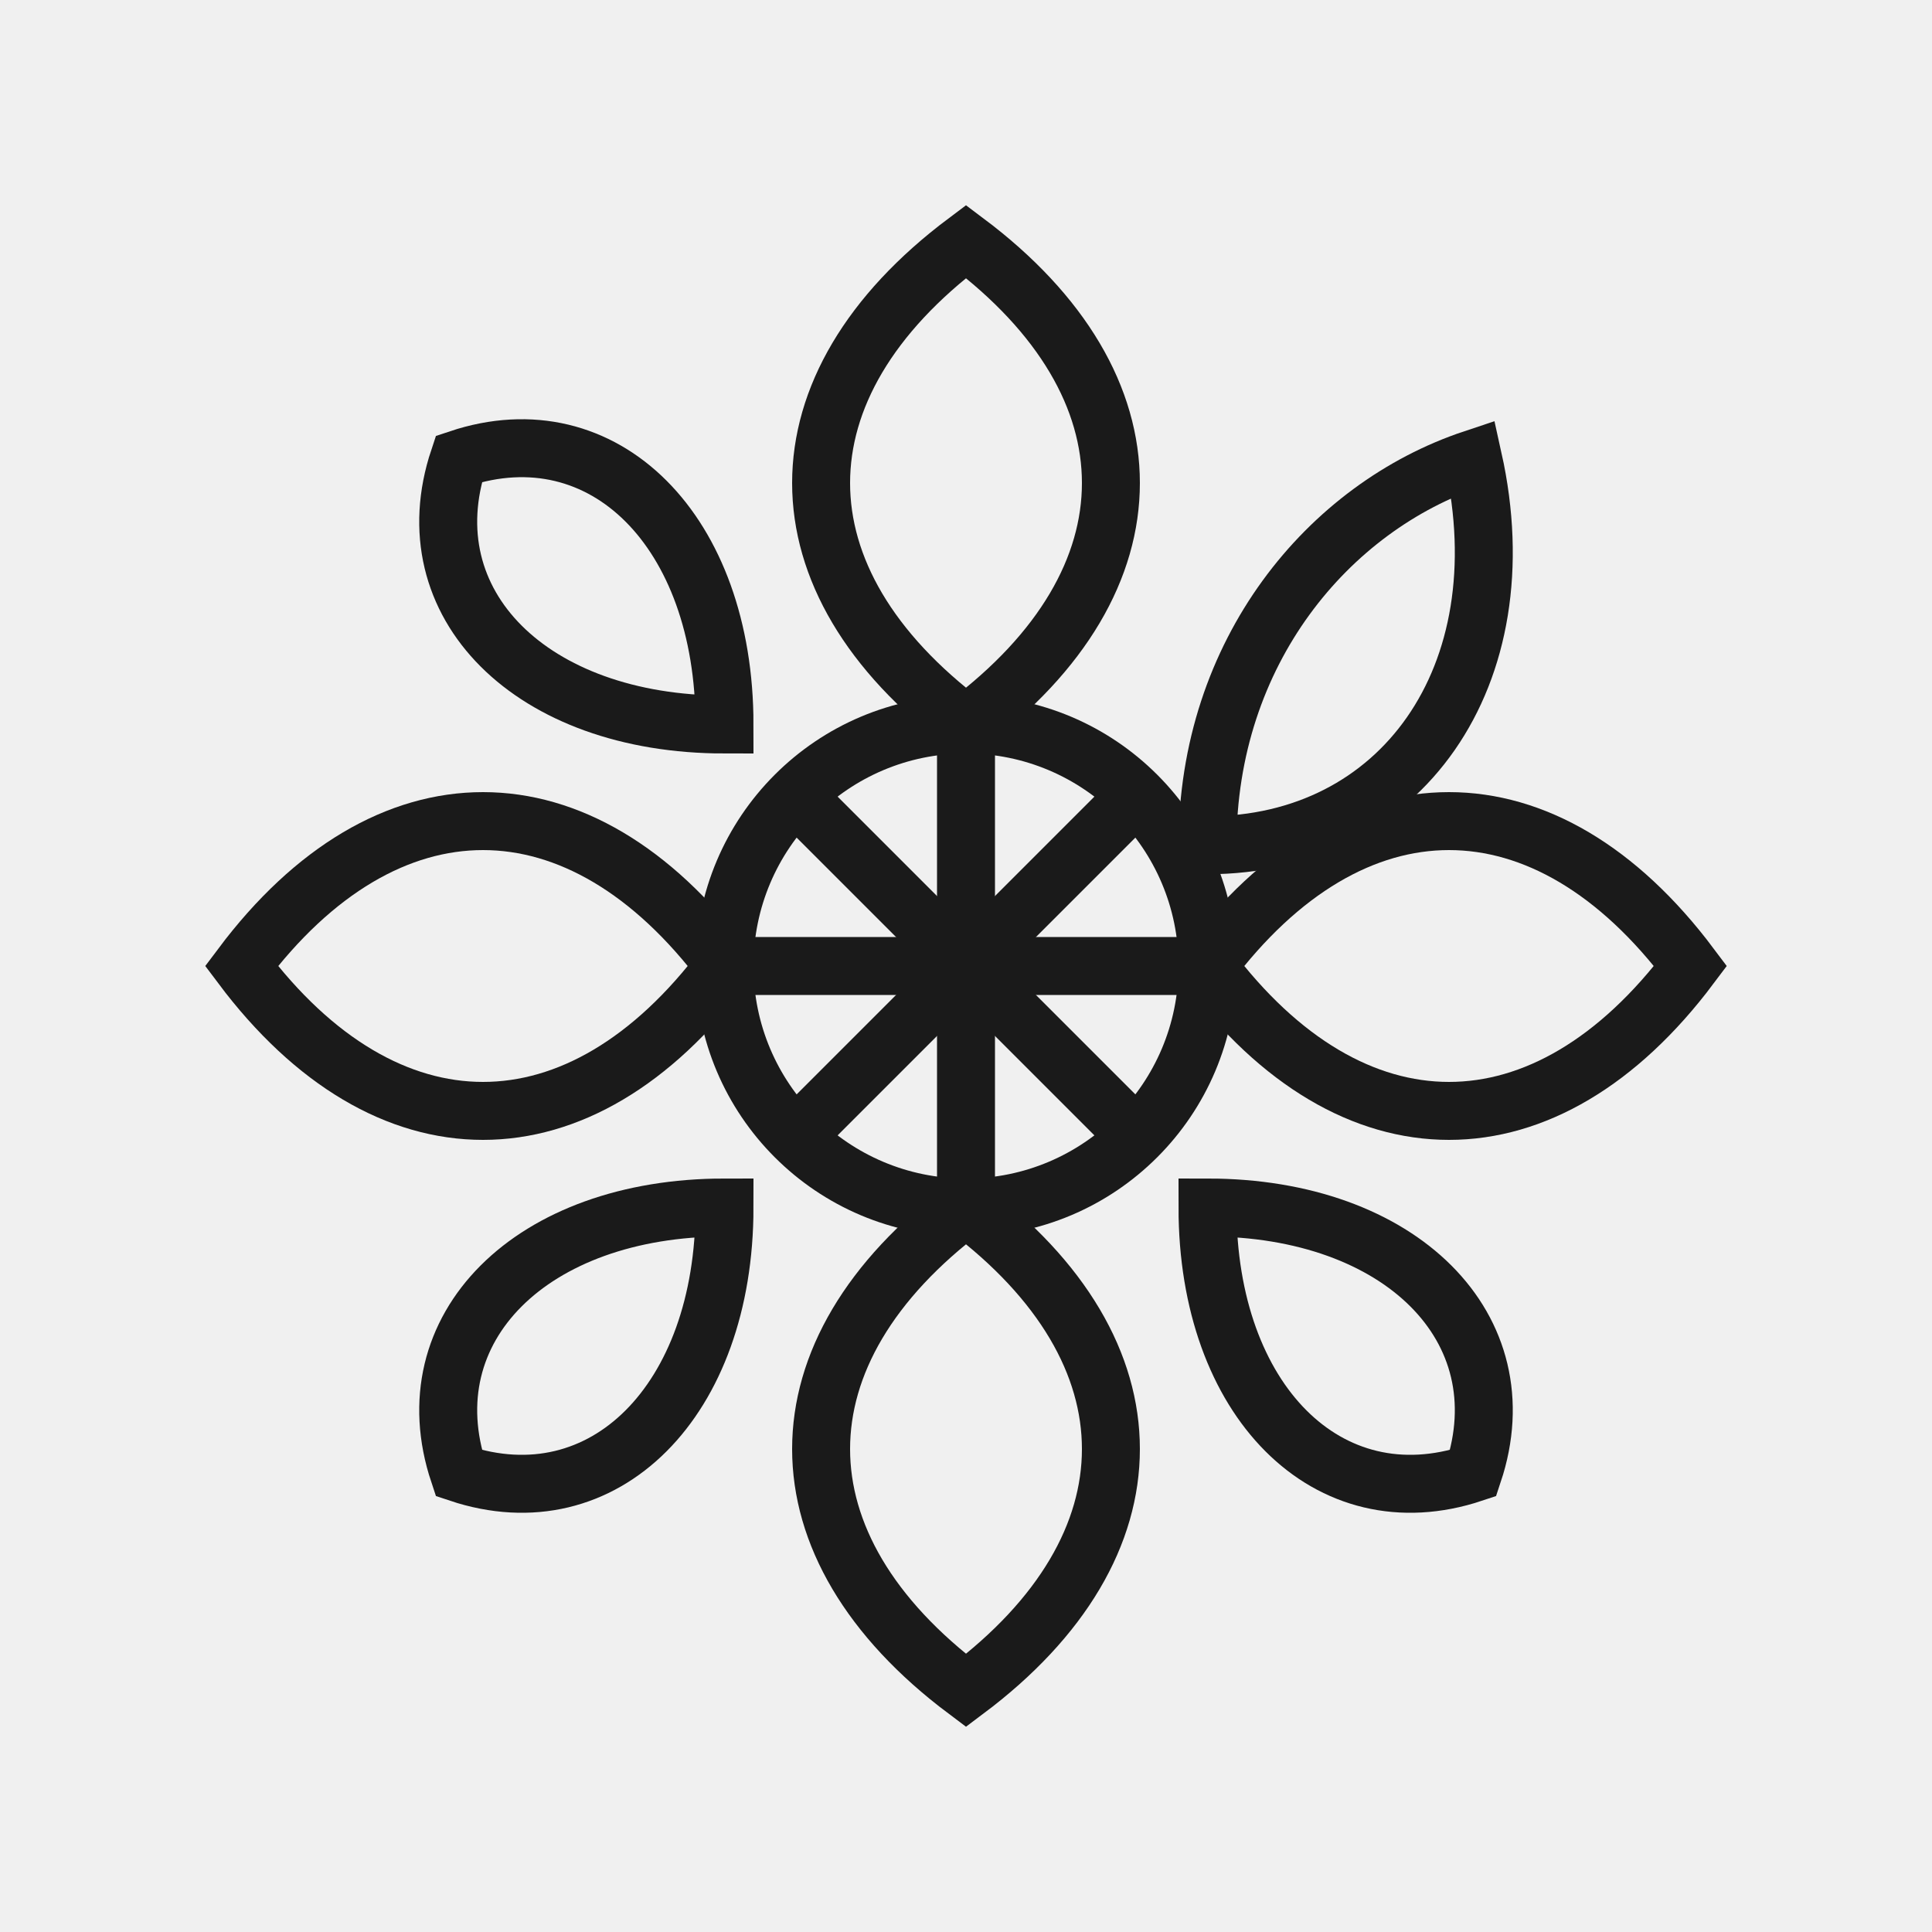
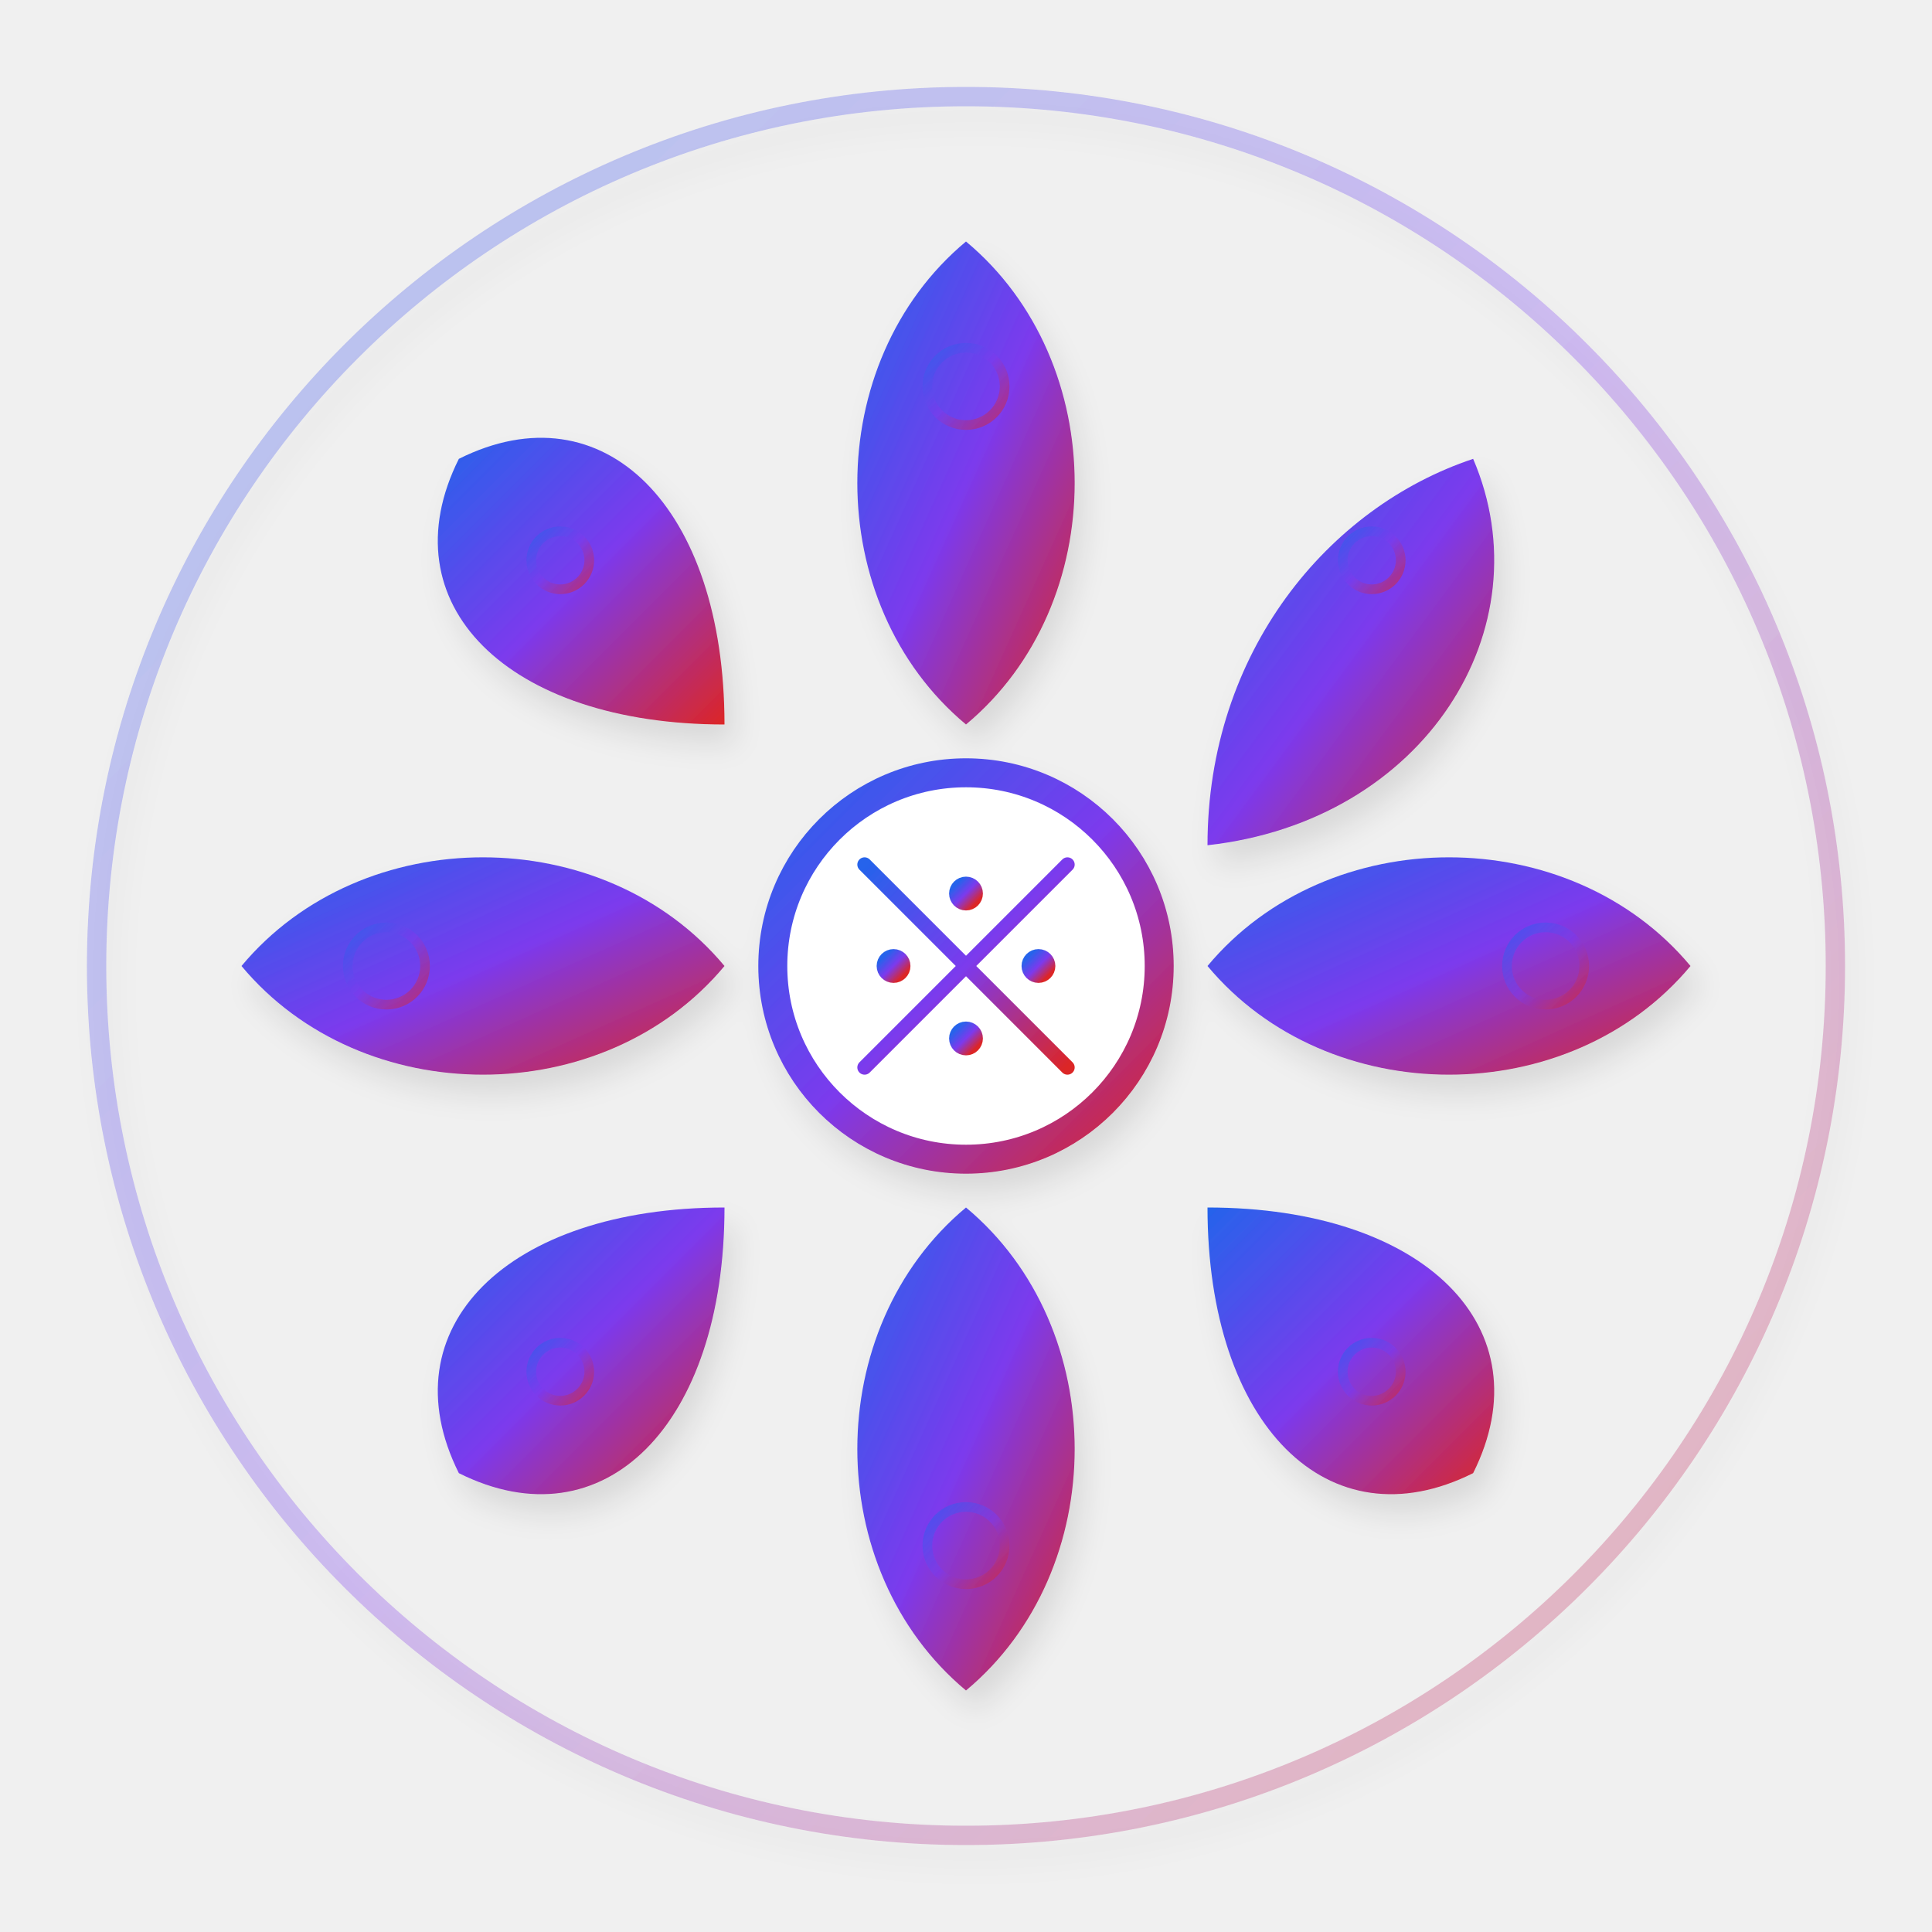
- <svg xmlns="http://www.w3.org/2000/svg" width="200" height="200" viewBox="0 0 200 200" fill="none">
-   <g stroke="#1A1A1A" stroke-width="6" fill="none">
-     <circle cx="100" cy="100" r="25" />
-     <path d="M100 25 C 120 40, 120 60, 100 75 C 80 60, 80 40, 100 25 Z" />
-     <path d="M152.5 47.5 C 157.5 70, 145 87.5, 125 87.5 C 125 67.5, 137.5 52.5, 152.5 47.5 Z" />
-     <path d="M175 100 C 160 120, 140 120, 125 100 C 140 80, 160 80, 175 100 Z" />
-     <path d="M152.5 152.5 C 137.5 157.5, 125 145, 125 125 C 145 125, 157.5 137.5, 152.5 152.5 Z" />
-     <path d="M100 175 C 80 160, 80 140, 100 125 C 120 140, 120 160, 100 175 Z" />
-     <path d="M47.5 152.5 C 42.5 137.5, 55 125, 75 125 C 75 145, 62.5 157.5, 47.5 152.5 Z" />
-     <path d="M25 100 C 40 80, 60 80, 75 100 C 60 120, 40 120, 25 100 Z" />
-     <path d="M47.5 47.5 C 62.5 42.5, 75 55, 75 75 C 55 75, 42.5 62.5, 47.5 47.5 Z" />
-     <line x1="100" y1="75" x2="100" y2="125" />
-     <line x1="75" y1="100" x2="125" y2="100" />
-     <line x1="82" y1="82" x2="118" y2="118" />
-     <line x1="118" y1="82" x2="82" y2="118" />
+ <svg xmlns="http://www.w3.org/2000/svg" width="400" height="400" viewBox="0 0 400 400" fill="none">
+   <defs>
+     <linearGradient id="logoGradient" x1="0%" y1="0%" x2="100%" y2="100%">
+       <stop offset="0%" style="stop-color:#2563EB" />
+       <stop offset="50%" style="stop-color:#7C3AED" />
+       <stop offset="100%" style="stop-color:#DC2626" />
+     </linearGradient>
+     <filter id="dropShadow" x="-20%" y="-20%" width="140%" height="140%">
+       <feDropShadow dx="2" dy="4" stdDeviation="3" flood-opacity="0.1" />
+     </filter>
+   </defs>
+   <g filter="url(#dropShadow)">
+     <circle cx="200" cy="200" r="180" fill="none" stroke="url(#logoGradient)" stroke-width="4" opacity="0.3" />
+     <g fill="url(#logoGradient)" stroke="none">
+       <path d="M200 50 C 230 75, 230 125, 200 150 C 170 125, 170 75, 200 50 Z" />
+       <path d="M305 95 C 320 130, 295 170, 250 175 C 250 135, 275 105, 305 95 Z" />
+       <path d="M350 200 C 325 230, 275 230, 250 200 C 275 170, 325 170, 350 200 Z" />
+       <path d="M305 305 C 275 320, 250 295, 250 250 C 295 250, 320 275, 305 305 Z" />
+       <path d="M200 350 C 170 325, 170 275, 200 250 C 230 275, 230 325, 200 350 Z" />
+       <path d="M95 305 C 80 275, 105 250, 150 250 C 150 295, 125 320, 95 305 Z" />
+       <path d="M50 200 C 75 170, 125 170, 150 200 C 125 230, 75 230, 50 200 Z" />
+       <path d="M95 95 C 125 80, 150 105, 150 150 C 105 150, 80 125, 95 95 Z" />
+     </g>
+     <g fill="url(#logoGradient)" stroke="none">
+       <circle cx="200" cy="200" r="40" fill="#FFFFFF" stroke="url(#logoGradient)" stroke-width="6" />
+       <g stroke="url(#logoGradient)" stroke-width="3" stroke-linecap="round">
+         <line x1="200" y1="170" x2="200" y2="230" />
+         <line x1="170" y1="200" x2="230" y2="200" />
+         <line x1="179" y1="179" x2="221" y2="221" />
+         <line x1="221" y1="179" x2="179" y2="221" />
+         <circle cx="200" cy="185" r="2" fill="url(#logoGradient)" />
+         <circle cx="200" cy="215" r="2" fill="url(#logoGradient)" />
+         <circle cx="185" cy="200" r="2" fill="url(#logoGradient)" />
+         <circle cx="215" cy="200" r="2" fill="url(#logoGradient)" />
+       </g>
+     </g>
+     <g stroke="url(#logoGradient)" stroke-width="2" fill="none" opacity="0.6">
+       <circle cx="200" cy="80" r="8" />
+       <circle cx="320" cy="200" r="8" />
+       <circle cx="200" cy="320" r="8" />
+       <circle cx="80" cy="200" r="8" />
+       <circle cx="284" cy="116" r="6" />
+       <circle cx="284" cy="284" r="6" />
+       <circle cx="116" cy="284" r="6" />
+       <circle cx="116" cy="116" r="6" />
+     </g>
  </g>
</svg>
